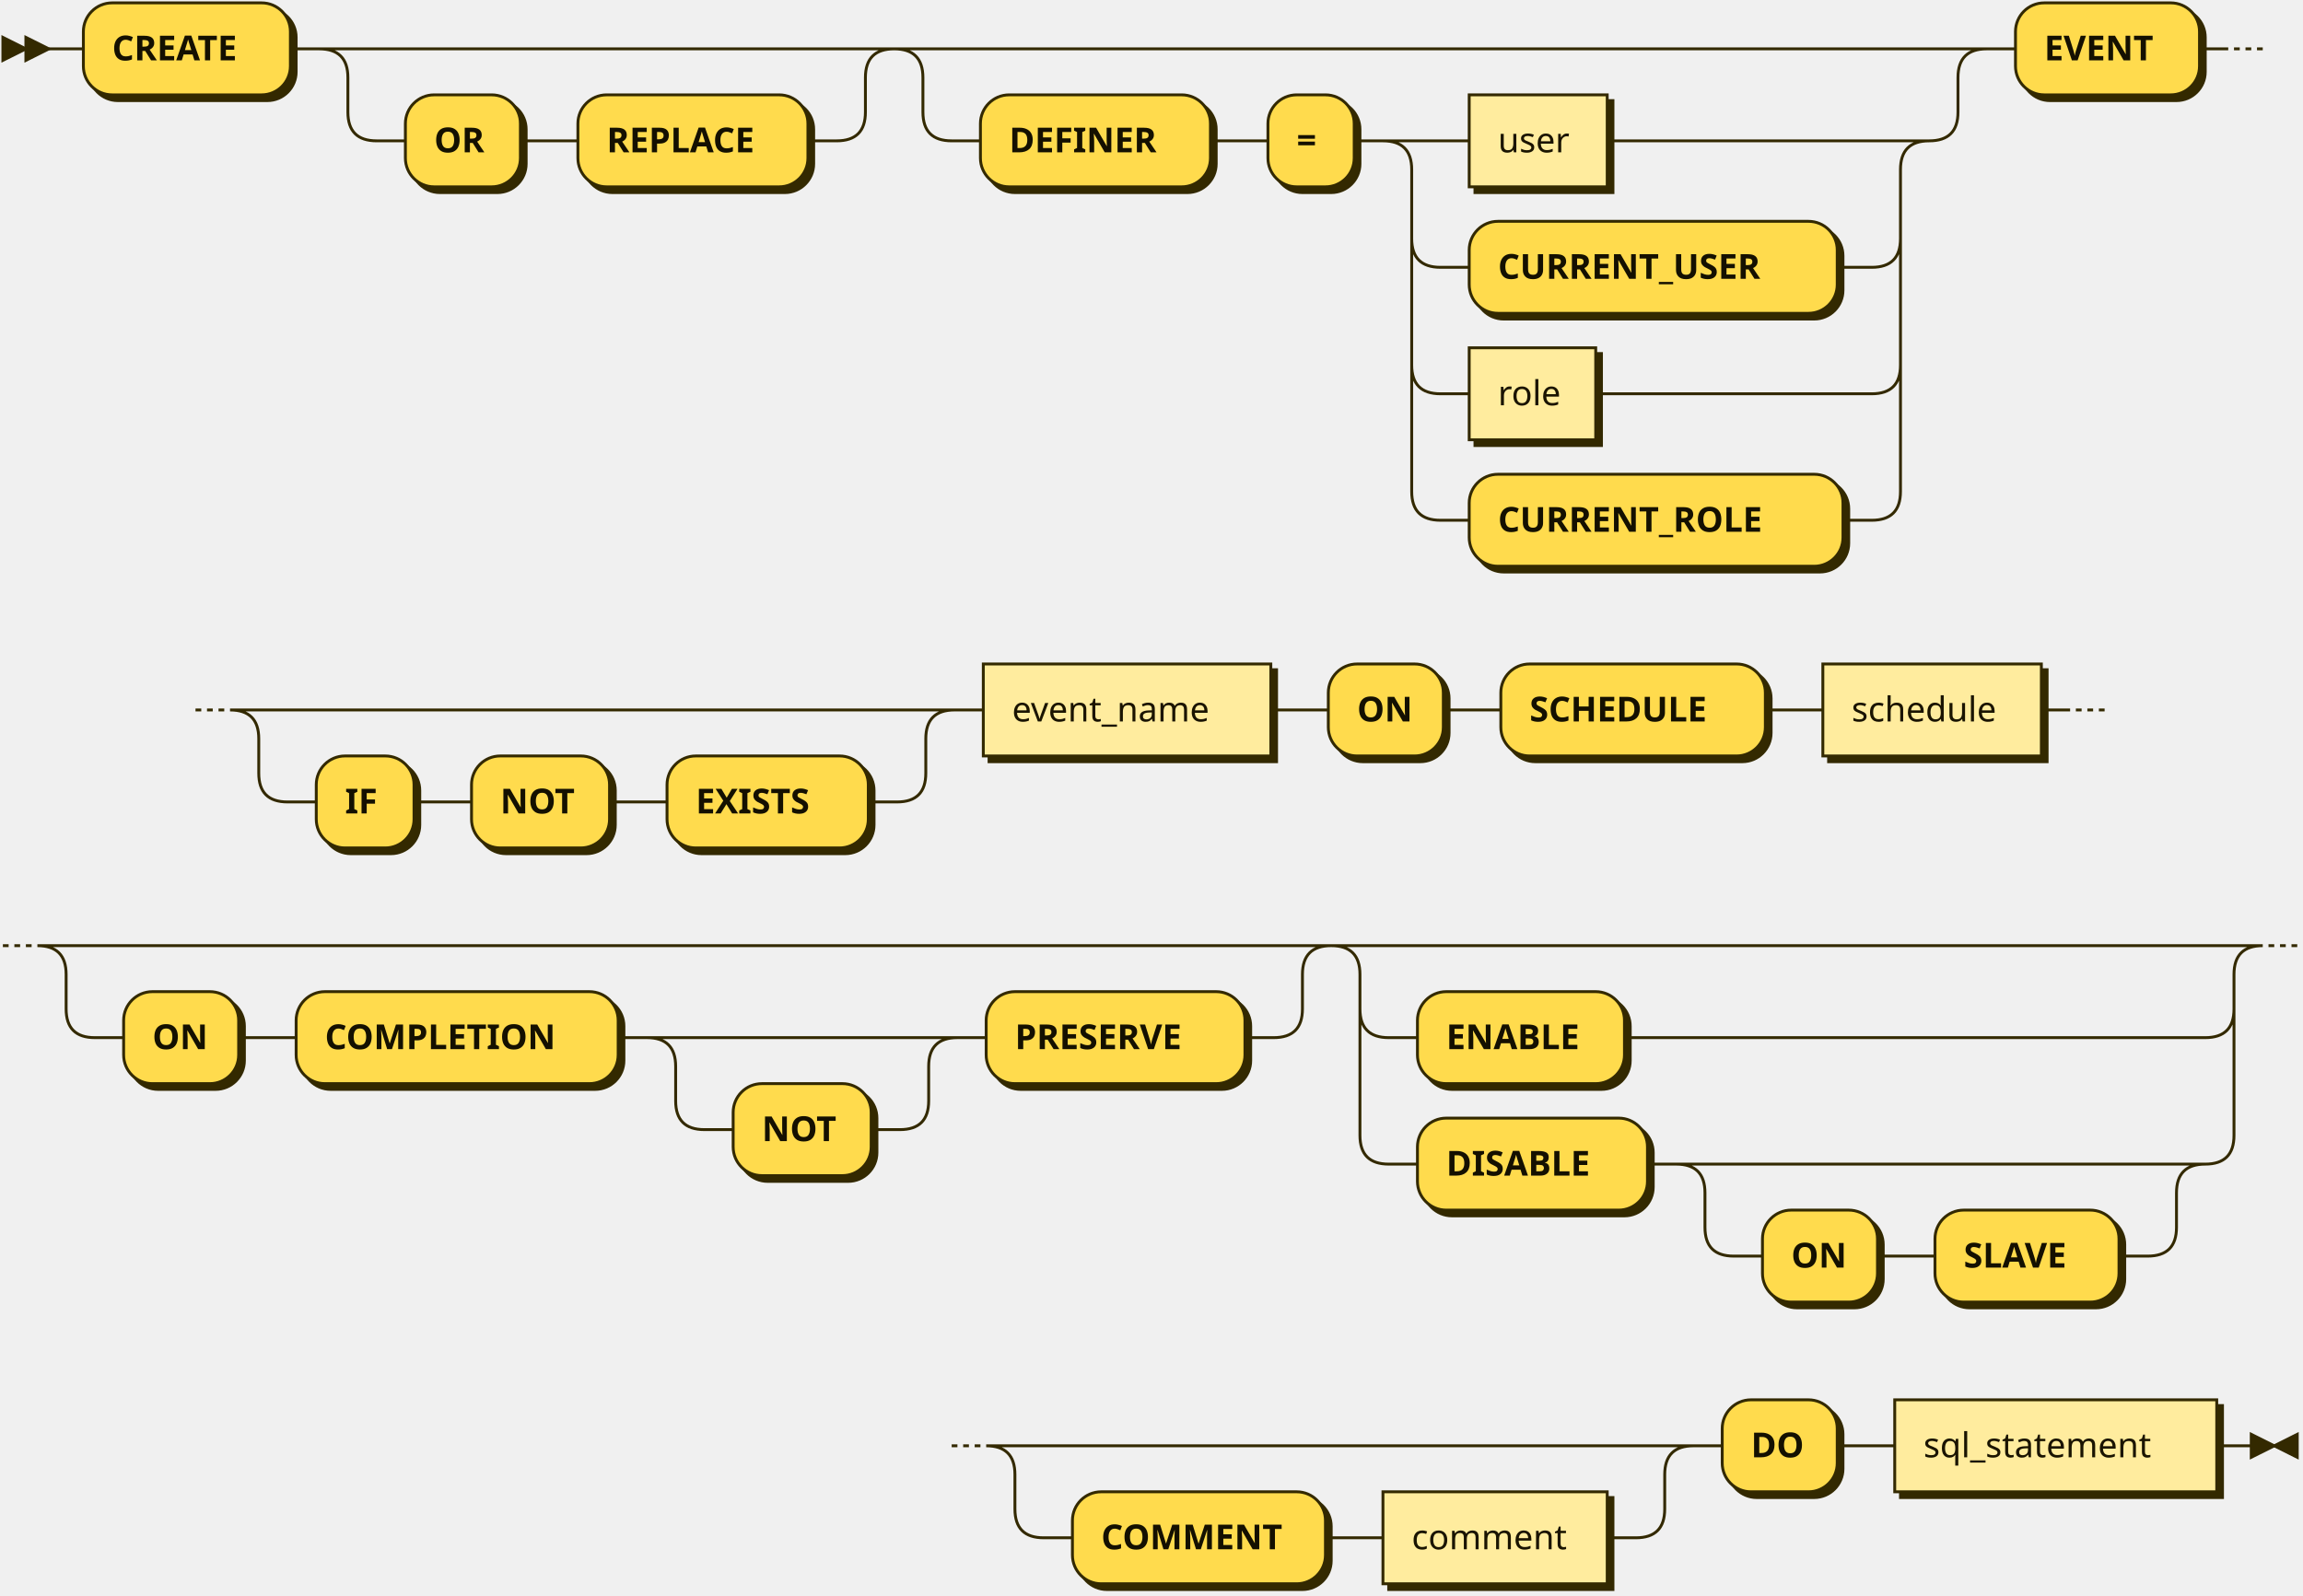
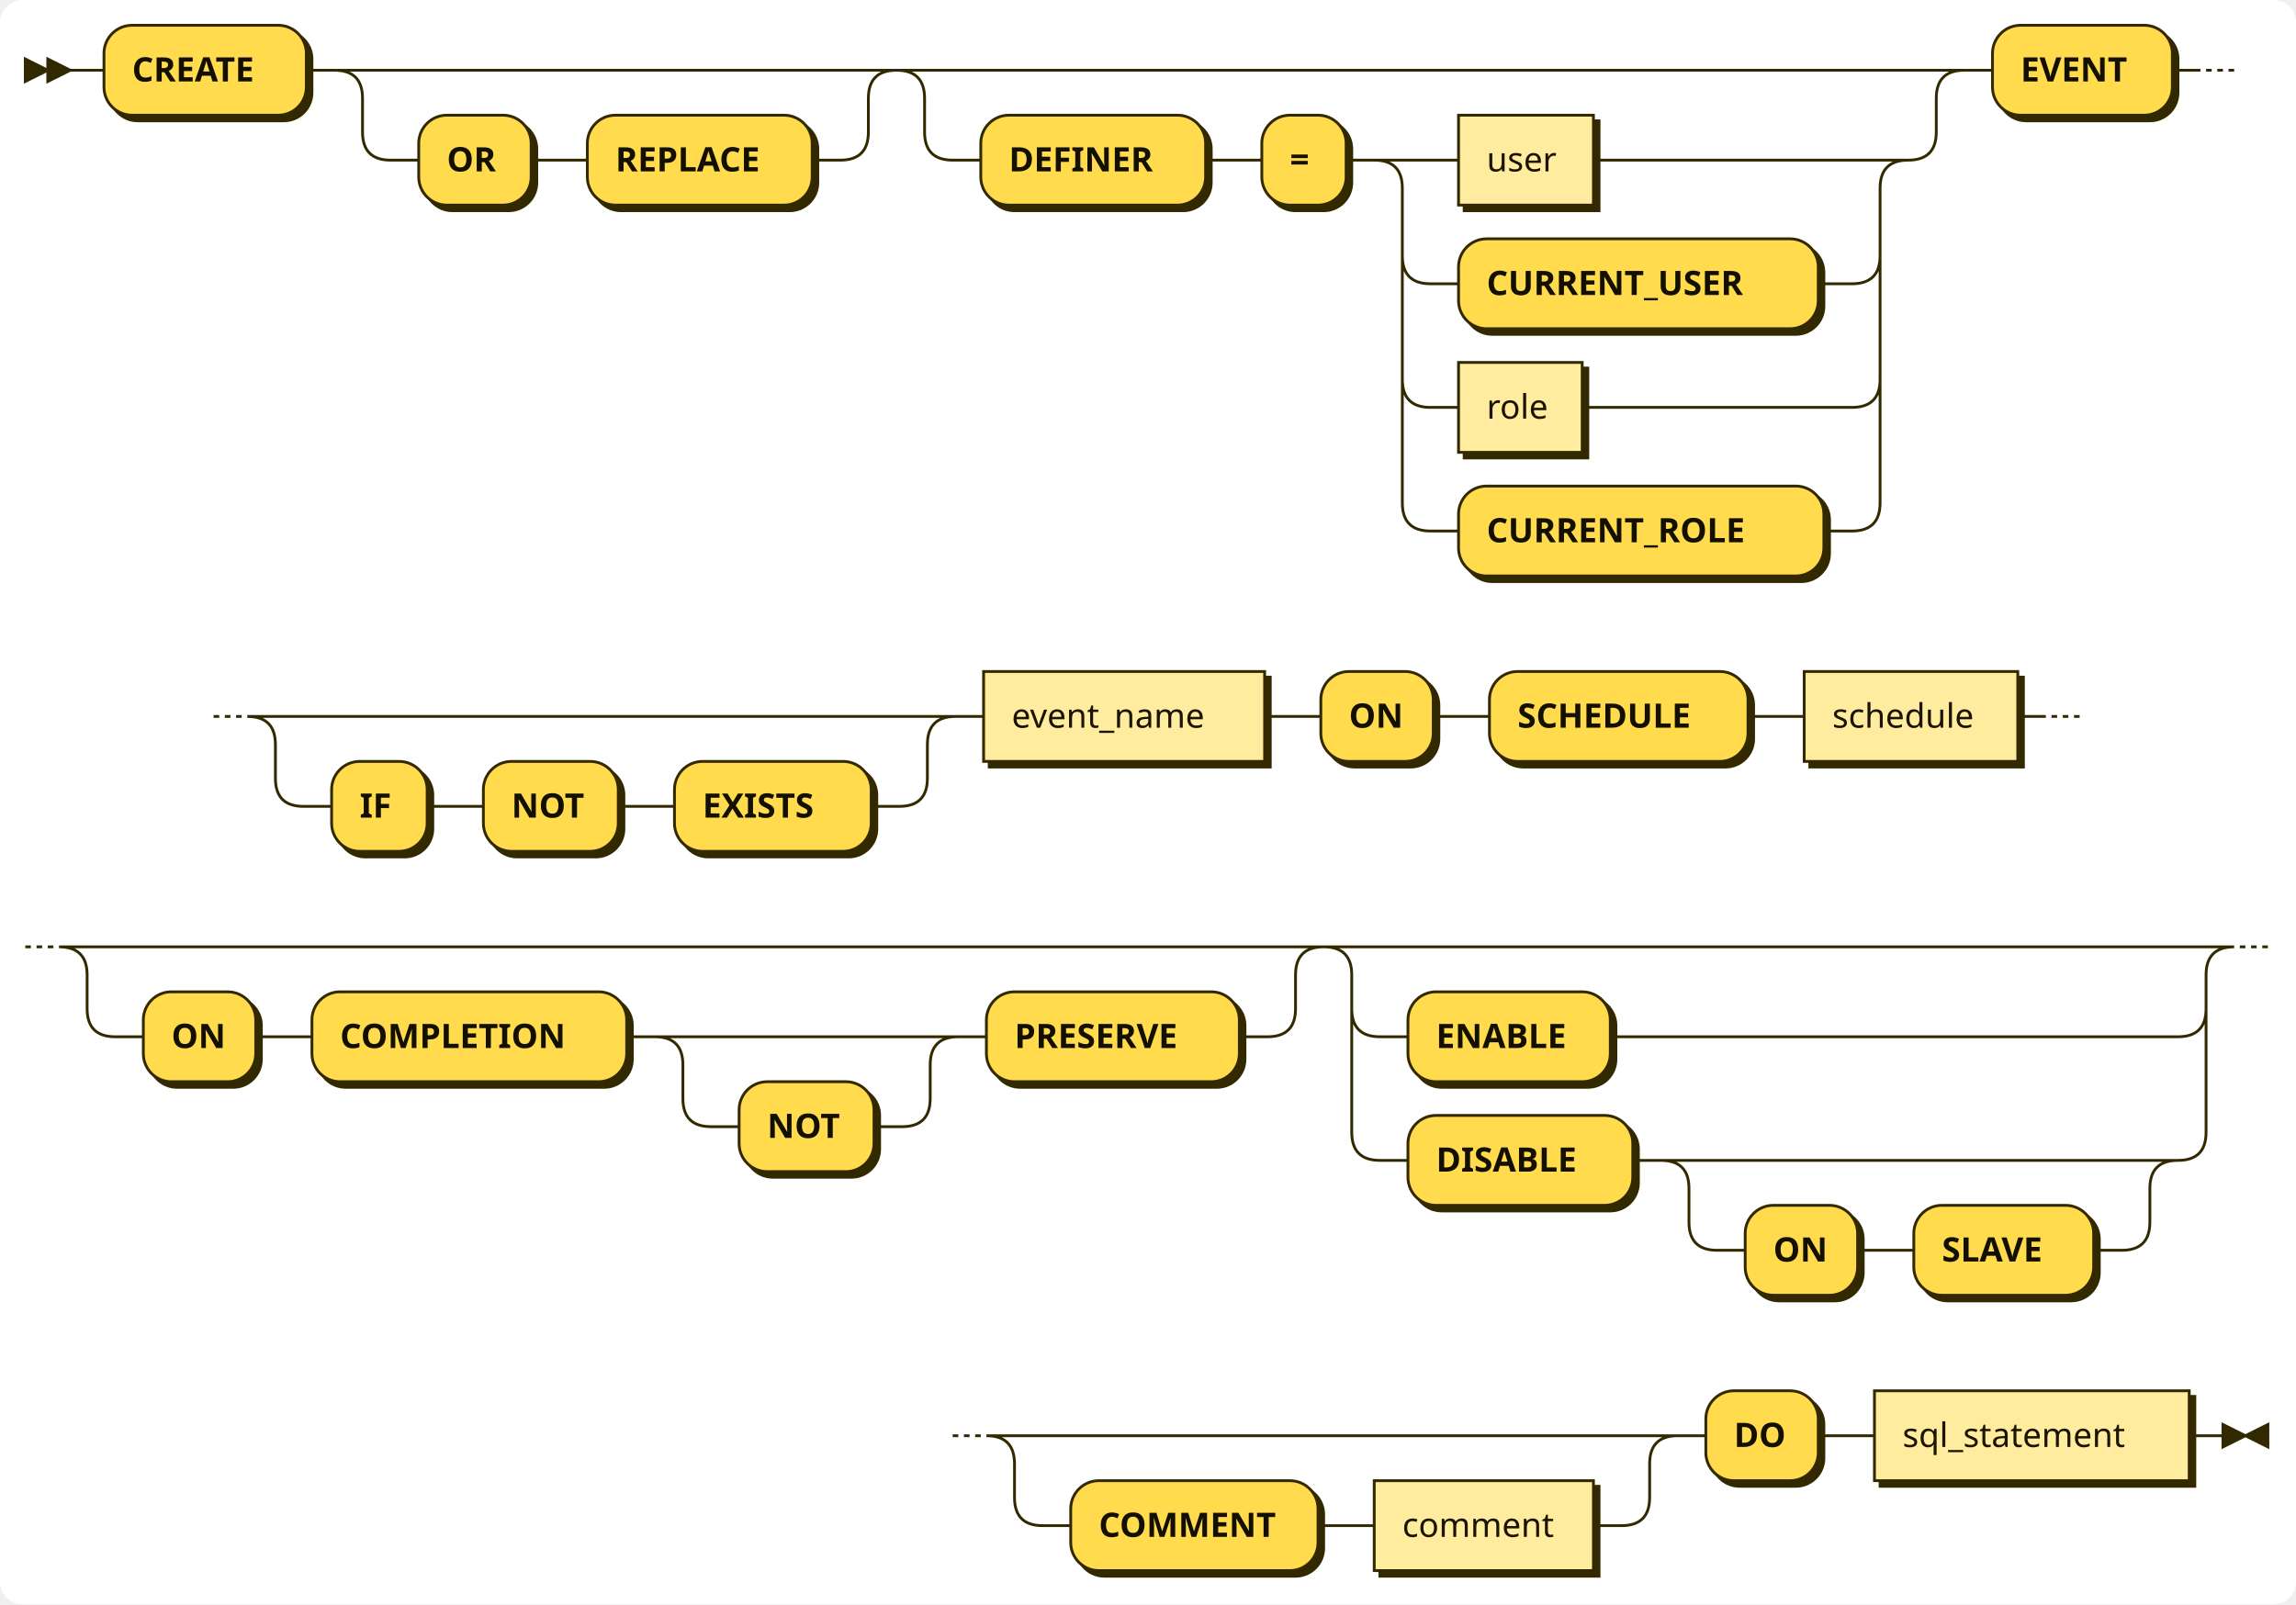
- <svg xmlns="http://www.w3.org/2000/svg" xmlns:xlink="http://www.w3.org/1999/xlink" width="801" height="555">
+ <svg xmlns="http://www.w3.org/2000/svg" xmlns:xlink="http://www.w3.org/1999/xlink" width="817" height="571">
  <defs>
    <style type="text/css">
    @namespace "http://www.w3.org/2000/svg";
    .line                 {fill: none; stroke: #332900; stroke-width: 1;}
    .bold-line            {stroke: #141000; shape-rendering: crispEdges; stroke-width: 2;}
    .thin-line            {stroke: #1F1800; shape-rendering: crispEdges}
    .filled               {fill: #332900; stroke: none;}
    text.terminal         {font-family: Verdana, Sans-serif;
                            font-size: 12px;
                            fill: #141000;
                            font-weight: bold;
                          }
    text.nonterminal      {font-family: Verdana, Sans-serif;
                            font-size: 12px;
                            fill: #1A1400;
                            font-weight: normal;
                          }
    text.regexp           {font-family: Verdana, Sans-serif;
                            font-size: 12px;
                            fill: #1F1800;
                            font-weight: normal;
                          }
    rect, circle, polygon {fill: #332900; stroke: #332900;}
    rect.terminal         {fill: #FFDB4D; stroke: #332900; stroke-width: 1;}
    rect.nonterminal      {fill: #FFEC9E; stroke: #332900; stroke-width: 1;}
    rect.text             {fill: none; stroke: none;}
    polygon.regexp        {fill: #FFF4C7; stroke: #332900; stroke-width: 1;}
  </style>
  </defs>
-   <polygon points="9 17 1 13 1 21" />
-   <polygon points="17 17 9 13 9 21" />
-   <rect x="31" y="3" width="72" height="32" rx="10" />
-   <rect x="29" y="1" width="72" height="32" class="terminal" rx="10" />
-   <text class="terminal" x="39" y="21">CREATE</text>
-   <rect x="143" y="35" width="40" height="32" rx="10" />
-   <rect x="141" y="33" width="40" height="32" class="terminal" rx="10" />
-   <text class="terminal" x="151" y="53">OR</text>
-   <rect x="203" y="35" width="80" height="32" rx="10" />
-   <rect x="201" y="33" width="80" height="32" class="terminal" rx="10" />
-   <text class="terminal" x="211" y="53">REPLACE</text>
-   <rect x="343" y="35" width="80" height="32" rx="10" />
-   <rect x="341" y="33" width="80" height="32" class="terminal" rx="10" />
-   <text class="terminal" x="351" y="53">DEFINER</text>
-   <rect x="443" y="35" width="30" height="32" rx="10" />
-   <rect x="441" y="33" width="30" height="32" class="terminal" rx="10" />
-   <text class="terminal" x="451" y="53">=</text>
-   <a xlink:href="#user" xlink:title="user">
-     <rect x="513" y="35" width="48" height="32" />
-     <rect x="511" y="33" width="48" height="32" class="nonterminal" />
-     <text class="nonterminal" x="521" y="53">user</text>
-   </a>
-   <rect x="513" y="79" width="128" height="32" rx="10" />
-   <rect x="511" y="77" width="128" height="32" class="terminal" rx="10" />
-   <text class="terminal" x="521" y="97">CURRENT_USER</text>
-   <a xlink:href="#role" xlink:title="role">
-     <rect x="513" y="123" width="44" height="32" />
-     <rect x="511" y="121" width="44" height="32" class="nonterminal" />
-     <text class="nonterminal" x="521" y="141">role</text>
-   </a>
-   <rect x="513" y="167" width="130" height="32" rx="10" />
-   <rect x="511" y="165" width="130" height="32" class="terminal" rx="10" />
-   <text class="terminal" x="521" y="185">CURRENT_ROLE</text>
-   <rect x="703" y="3" width="64" height="32" rx="10" />
-   <rect x="701" y="1" width="64" height="32" class="terminal" rx="10" />
-   <text class="terminal" x="711" y="21">EVENT</text>
-   <rect x="112" y="265" width="34" height="32" rx="10" />
-   <rect x="110" y="263" width="34" height="32" class="terminal" rx="10" />
-   <text class="terminal" x="120" y="283">IF</text>
-   <rect x="166" y="265" width="48" height="32" rx="10" />
-   <rect x="164" y="263" width="48" height="32" class="terminal" rx="10" />
-   <text class="terminal" x="174" y="283">NOT</text>
-   <rect x="234" y="265" width="70" height="32" rx="10" />
-   <rect x="232" y="263" width="70" height="32" class="terminal" rx="10" />
-   <text class="terminal" x="242" y="283">EXISTS</text>
-   <a xlink:href="#event_name" xlink:title="event_name">
-     <rect x="344" y="233" width="100" height="32" />
-     <rect x="342" y="231" width="100" height="32" class="nonterminal" />
-     <text class="nonterminal" x="352" y="251">event_name</text>
-   </a>
-   <rect x="464" y="233" width="40" height="32" rx="10" />
-   <rect x="462" y="231" width="40" height="32" class="terminal" rx="10" />
-   <text class="terminal" x="472" y="251">ON</text>
-   <rect x="524" y="233" width="92" height="32" rx="10" />
-   <rect x="522" y="231" width="92" height="32" class="terminal" rx="10" />
-   <text class="terminal" x="532" y="251">SCHEDULE</text>
-   <a xlink:href="#schedule" xlink:title="schedule">
-     <rect x="636" y="233" width="76" height="32" />
-     <rect x="634" y="231" width="76" height="32" class="nonterminal" />
-     <text class="nonterminal" x="644" y="251">schedule</text>
-   </a>
-   <rect x="45" y="347" width="40" height="32" rx="10" />
-   <rect x="43" y="345" width="40" height="32" class="terminal" rx="10" />
-   <text class="terminal" x="53" y="365">ON</text>
-   <rect x="105" y="347" width="112" height="32" rx="10" />
-   <rect x="103" y="345" width="112" height="32" class="terminal" rx="10" />
-   <text class="terminal" x="113" y="365">COMPLETION</text>
-   <rect x="257" y="379" width="48" height="32" rx="10" />
-   <rect x="255" y="377" width="48" height="32" class="terminal" rx="10" />
-   <text class="terminal" x="265" y="397">NOT</text>
-   <rect x="345" y="347" width="90" height="32" rx="10" />
-   <rect x="343" y="345" width="90" height="32" class="terminal" rx="10" />
-   <text class="terminal" x="353" y="365">PRESERVE</text>
-   <rect x="495" y="347" width="72" height="32" rx="10" />
-   <rect x="493" y="345" width="72" height="32" class="terminal" rx="10" />
-   <text class="terminal" x="503" y="365">ENABLE</text>
-   <rect x="495" y="391" width="80" height="32" rx="10" />
-   <rect x="493" y="389" width="80" height="32" class="terminal" rx="10" />
-   <text class="terminal" x="503" y="409">DISABLE</text>
-   <rect x="615" y="423" width="40" height="32" rx="10" />
-   <rect x="613" y="421" width="40" height="32" class="terminal" rx="10" />
-   <text class="terminal" x="623" y="441">ON</text>
-   <rect x="675" y="423" width="64" height="32" rx="10" />
-   <rect x="673" y="421" width="64" height="32" class="terminal" rx="10" />
-   <text class="terminal" x="683" y="441">SLAVE</text>
-   <rect x="375" y="521" width="88" height="32" rx="10" />
-   <rect x="373" y="519" width="88" height="32" class="terminal" rx="10" />
-   <text class="terminal" x="383" y="539">COMMENT</text>
-   <a xlink:href="#comment" xlink:title="comment">
-     <rect x="483" y="521" width="78" height="32" />
-     <rect x="481" y="519" width="78" height="32" class="nonterminal" />
-     <text class="nonterminal" x="491" y="539">comment</text>
-   </a>
-   <rect x="601" y="489" width="40" height="32" rx="10" />
-   <rect x="599" y="487" width="40" height="32" class="terminal" rx="10" />
-   <text class="terminal" x="609" y="507">DO</text>
-   <a xlink:href="#sql_statement" xlink:title="sql_statement">
-     <rect x="661" y="489" width="112" height="32" />
-     <rect x="659" y="487" width="112" height="32" class="nonterminal" />
-     <text class="nonterminal" x="669" y="507">sql_statement</text>
-   </a>
-   <path class="line" d="m17 17 h2 m0 0 h10 m72 0 h10 m20 0 h10 m0 0 h150 m-180 0 h20 m160 0 h20 m-200 0 q10 0 10 10 m180 0 q0 -10 10 -10 m-190 10 v12 m180 0 v-12 m-180 12 q0 10 10 10 m160 0 q10 0 10 -10 m-170 10 h10 m40 0 h10 m0 0 h10 m80 0 h10 m40 -32 h10 m0 0 h330 m-360 0 h20 m340 0 h20 m-380 0 q10 0 10 10 m360 0 q0 -10 10 -10 m-370 10 v12 m360 0 v-12 m-360 12 q0 10 10 10 m340 0 q10 0 10 -10 m-350 10 h10 m80 0 h10 m0 0 h10 m30 0 h10 m20 0 h10 m48 0 h10 m0 0 h82 m-170 0 h20 m150 0 h20 m-190 0 q10 0 10 10 m170 0 q0 -10 10 -10 m-180 10 v24 m170 0 v-24 m-170 24 q0 10 10 10 m150 0 q10 0 10 -10 m-160 10 h10 m128 0 h10 m0 0 h2 m-160 -10 v20 m170 0 v-20 m-170 20 v24 m170 0 v-24 m-170 24 q0 10 10 10 m150 0 q10 0 10 -10 m-160 10 h10 m44 0 h10 m0 0 h86 m-160 -10 v20 m170 0 v-20 m-170 20 v24 m170 0 v-24 m-170 24 q0 10 10 10 m150 0 q10 0 10 -10 m-160 10 h10 m130 0 h10 m40 -164 h10 m64 0 h10 m2 0 l2 0 m2 0 l2 0 m2 0 l2 0 m-719 230 l2 0 m2 0 l2 0 m2 0 l2 0 m22 0 h10 m0 0 h202 m-232 0 h20 m212 0 h20 m-252 0 q10 0 10 10 m232 0 q0 -10 10 -10 m-242 10 v12 m232 0 v-12 m-232 12 q0 10 10 10 m212 0 q10 0 10 -10 m-222 10 h10 m34 0 h10 m0 0 h10 m48 0 h10 m0 0 h10 m70 0 h10 m20 -32 h10 m100 0 h10 m0 0 h10 m40 0 h10 m0 0 h10 m92 0 h10 m0 0 h10 m76 0 h10 m2 0 l2 0 m2 0 l2 0 m2 0 l2 0 m-731 82 l2 0 m2 0 l2 0 m2 0 l2 0 m22 0 h10 m0 0 h400 m-430 0 h20 m410 0 h20 m-450 0 q10 0 10 10 m430 0 q0 -10 10 -10 m-440 10 v12 m430 0 v-12 m-430 12 q0 10 10 10 m410 0 q10 0 10 -10 m-420 10 h10 m40 0 h10 m0 0 h10 m112 0 h10 m20 0 h10 m0 0 h58 m-88 0 h20 m68 0 h20 m-108 0 q10 0 10 10 m88 0 q0 -10 10 -10 m-98 10 v12 m88 0 v-12 m-88 12 q0 10 10 10 m68 0 q10 0 10 -10 m-78 10 h10 m48 0 h10 m20 -32 h10 m90 0 h10 m40 -32 h10 m0 0 h274 m-304 0 h20 m284 0 h20 m-324 0 q10 0 10 10 m304 0 q0 -10 10 -10 m-314 10 v12 m304 0 v-12 m-304 12 q0 10 10 10 m284 0 q10 0 10 -10 m-294 10 h10 m72 0 h10 m0 0 h192 m-294 -10 v20 m304 0 v-20 m-304 20 v24 m304 0 v-24 m-304 24 q0 10 10 10 m284 0 q10 0 10 -10 m-294 10 h10 m80 0 h10 m20 0 h10 m0 0 h134 m-164 0 h20 m144 0 h20 m-184 0 q10 0 10 10 m164 0 q0 -10 10 -10 m-174 10 v12 m164 0 v-12 m-164 12 q0 10 10 10 m144 0 q10 0 10 -10 m-154 10 h10 m40 0 h10 m0 0 h10 m64 0 h10 m42 -108 l2 0 m2 0 l2 0 m2 0 l2 0 m-468 174 l2 0 m2 0 l2 0 m2 0 l2 0 m22 0 h10 m0 0 h196 m-226 0 h20 m206 0 h20 m-246 0 q10 0 10 10 m226 0 q0 -10 10 -10 m-236 10 v12 m226 0 v-12 m-226 12 q0 10 10 10 m206 0 q10 0 10 -10 m-216 10 h10 m88 0 h10 m0 0 h10 m78 0 h10 m20 -32 h10 m40 0 h10 m0 0 h10 m112 0 h10 m3 0 h-3" />
-   <polygon points="791 503 799 499 799 507" />
-   <polygon points="791 503 783 499 783 507" />
+   <rect class="plate" width="100%" height="100%" rx="8" style="fill: #FFFFFF; stroke: none" />
+   <g transform="translate(8 8)">
+     <polygon points="9 17 1 13 1 21" />
+     <polygon points="17 17 9 13 9 21" />
+     <rect x="31" y="3" width="72" height="32" rx="10" />
+     <rect x="29" y="1" width="72" height="32" class="terminal" rx="10" />
+     <text class="terminal" x="39" y="21">CREATE</text>
+     <rect x="143" y="35" width="40" height="32" rx="10" />
+     <rect x="141" y="33" width="40" height="32" class="terminal" rx="10" />
+     <text class="terminal" x="151" y="53">OR</text>
+     <rect x="203" y="35" width="80" height="32" rx="10" />
+     <rect x="201" y="33" width="80" height="32" class="terminal" rx="10" />
+     <text class="terminal" x="211" y="53">REPLACE</text>
+     <rect x="343" y="35" width="80" height="32" rx="10" />
+     <rect x="341" y="33" width="80" height="32" class="terminal" rx="10" />
+     <text class="terminal" x="351" y="53">DEFINER</text>
+     <rect x="443" y="35" width="30" height="32" rx="10" />
+     <rect x="441" y="33" width="30" height="32" class="terminal" rx="10" />
+     <text class="terminal" x="451" y="53">=</text>
+     <a xlink:href="#user" xlink:title="user">
+       <rect x="513" y="35" width="48" height="32" />
+       <rect x="511" y="33" width="48" height="32" class="nonterminal" />
+       <text class="nonterminal" x="521" y="53">user</text>
+     </a>
+     <rect x="513" y="79" width="128" height="32" rx="10" />
+     <rect x="511" y="77" width="128" height="32" class="terminal" rx="10" />
+     <text class="terminal" x="521" y="97">CURRENT_USER</text>
+     <a xlink:href="#role" xlink:title="role">
+       <rect x="513" y="123" width="44" height="32" />
+       <rect x="511" y="121" width="44" height="32" class="nonterminal" />
+       <text class="nonterminal" x="521" y="141">role</text>
+     </a>
+     <rect x="513" y="167" width="130" height="32" rx="10" />
+     <rect x="511" y="165" width="130" height="32" class="terminal" rx="10" />
+     <text class="terminal" x="521" y="185">CURRENT_ROLE</text>
+     <rect x="703" y="3" width="64" height="32" rx="10" />
+     <rect x="701" y="1" width="64" height="32" class="terminal" rx="10" />
+     <text class="terminal" x="711" y="21">EVENT</text>
+     <rect x="112" y="265" width="34" height="32" rx="10" />
+     <rect x="110" y="263" width="34" height="32" class="terminal" rx="10" />
+     <text class="terminal" x="120" y="283">IF</text>
+     <rect x="166" y="265" width="48" height="32" rx="10" />
+     <rect x="164" y="263" width="48" height="32" class="terminal" rx="10" />
+     <text class="terminal" x="174" y="283">NOT</text>
+     <rect x="234" y="265" width="70" height="32" rx="10" />
+     <rect x="232" y="263" width="70" height="32" class="terminal" rx="10" />
+     <text class="terminal" x="242" y="283">EXISTS</text>
+     <a xlink:href="#event_name" xlink:title="event_name">
+       <rect x="344" y="233" width="100" height="32" />
+       <rect x="342" y="231" width="100" height="32" class="nonterminal" />
+       <text class="nonterminal" x="352" y="251">event_name</text>
+     </a>
+     <rect x="464" y="233" width="40" height="32" rx="10" />
+     <rect x="462" y="231" width="40" height="32" class="terminal" rx="10" />
+     <text class="terminal" x="472" y="251">ON</text>
+     <rect x="524" y="233" width="92" height="32" rx="10" />
+     <rect x="522" y="231" width="92" height="32" class="terminal" rx="10" />
+     <text class="terminal" x="532" y="251">SCHEDULE</text>
+     <a xlink:href="#schedule" xlink:title="schedule">
+       <rect x="636" y="233" width="76" height="32" />
+       <rect x="634" y="231" width="76" height="32" class="nonterminal" />
+       <text class="nonterminal" x="644" y="251">schedule</text>
+     </a>
+     <rect x="45" y="347" width="40" height="32" rx="10" />
+     <rect x="43" y="345" width="40" height="32" class="terminal" rx="10" />
+     <text class="terminal" x="53" y="365">ON</text>
+     <rect x="105" y="347" width="112" height="32" rx="10" />
+     <rect x="103" y="345" width="112" height="32" class="terminal" rx="10" />
+     <text class="terminal" x="113" y="365">COMPLETION</text>
+     <rect x="257" y="379" width="48" height="32" rx="10" />
+     <rect x="255" y="377" width="48" height="32" class="terminal" rx="10" />
+     <text class="terminal" x="265" y="397">NOT</text>
+     <rect x="345" y="347" width="90" height="32" rx="10" />
+     <rect x="343" y="345" width="90" height="32" class="terminal" rx="10" />
+     <text class="terminal" x="353" y="365">PRESERVE</text>
+     <rect x="495" y="347" width="72" height="32" rx="10" />
+     <rect x="493" y="345" width="72" height="32" class="terminal" rx="10" />
+     <text class="terminal" x="503" y="365">ENABLE</text>
+     <rect x="495" y="391" width="80" height="32" rx="10" />
+     <rect x="493" y="389" width="80" height="32" class="terminal" rx="10" />
+     <text class="terminal" x="503" y="409">DISABLE</text>
+     <rect x="615" y="423" width="40" height="32" rx="10" />
+     <rect x="613" y="421" width="40" height="32" class="terminal" rx="10" />
+     <text class="terminal" x="623" y="441">ON</text>
+     <rect x="675" y="423" width="64" height="32" rx="10" />
+     <rect x="673" y="421" width="64" height="32" class="terminal" rx="10" />
+     <text class="terminal" x="683" y="441">SLAVE</text>
+     <rect x="375" y="521" width="88" height="32" rx="10" />
+     <rect x="373" y="519" width="88" height="32" class="terminal" rx="10" />
+     <text class="terminal" x="383" y="539">COMMENT</text>
+     <a xlink:href="#comment" xlink:title="comment">
+       <rect x="483" y="521" width="78" height="32" />
+       <rect x="481" y="519" width="78" height="32" class="nonterminal" />
+       <text class="nonterminal" x="491" y="539">comment</text>
+     </a>
+     <rect x="601" y="489" width="40" height="32" rx="10" />
+     <rect x="599" y="487" width="40" height="32" class="terminal" rx="10" />
+     <text class="terminal" x="609" y="507">DO</text>
+     <a xlink:href="#sql_statement" xlink:title="sql_statement">
+       <rect x="661" y="489" width="112" height="32" />
+       <rect x="659" y="487" width="112" height="32" class="nonterminal" />
+       <text class="nonterminal" x="669" y="507">sql_statement</text>
+     </a>
+     <path class="line" d="m17 17 h2 m0 0 h10 m72 0 h10 m20 0 h10 m0 0 h150 m-180 0 h20 m160 0 h20 m-200 0 q10 0 10 10 m180 0 q0 -10 10 -10 m-190 10 v12 m180 0 v-12 m-180 12 q0 10 10 10 m160 0 q10 0 10 -10 m-170 10 h10 m40 0 h10 m0 0 h10 m80 0 h10 m40 -32 h10 m0 0 h330 m-360 0 h20 m340 0 h20 m-380 0 q10 0 10 10 m360 0 q0 -10 10 -10 m-370 10 v12 m360 0 v-12 m-360 12 q0 10 10 10 m340 0 q10 0 10 -10 m-350 10 h10 m80 0 h10 m0 0 h10 m30 0 h10 m20 0 h10 m48 0 h10 m0 0 h82 m-170 0 h20 m150 0 h20 m-190 0 q10 0 10 10 m170 0 q0 -10 10 -10 m-180 10 v24 m170 0 v-24 m-170 24 q0 10 10 10 m150 0 q10 0 10 -10 m-160 10 h10 m128 0 h10 m0 0 h2 m-160 -10 v20 m170 0 v-20 m-170 20 v24 m170 0 v-24 m-170 24 q0 10 10 10 m150 0 q10 0 10 -10 m-160 10 h10 m44 0 h10 m0 0 h86 m-160 -10 v20 m170 0 v-20 m-170 20 v24 m170 0 v-24 m-170 24 q0 10 10 10 m150 0 q10 0 10 -10 m-160 10 h10 m130 0 h10 m40 -164 h10 m64 0 h10 m2 0 l2 0 m2 0 l2 0 m2 0 l2 0 m-719 230 l2 0 m2 0 l2 0 m2 0 l2 0 m22 0 h10 m0 0 h202 m-232 0 h20 m212 0 h20 m-252 0 q10 0 10 10 m232 0 q0 -10 10 -10 m-242 10 v12 m232 0 v-12 m-232 12 q0 10 10 10 m212 0 q10 0 10 -10 m-222 10 h10 m34 0 h10 m0 0 h10 m48 0 h10 m0 0 h10 m70 0 h10 m20 -32 h10 m100 0 h10 m0 0 h10 m40 0 h10 m0 0 h10 m92 0 h10 m0 0 h10 m76 0 h10 m2 0 l2 0 m2 0 l2 0 m2 0 l2 0 m-731 82 l2 0 m2 0 l2 0 m2 0 l2 0 m22 0 h10 m0 0 h400 m-430 0 h20 m410 0 h20 m-450 0 q10 0 10 10 m430 0 q0 -10 10 -10 m-440 10 v12 m430 0 v-12 m-430 12 q0 10 10 10 m410 0 q10 0 10 -10 m-420 10 h10 m40 0 h10 m0 0 h10 m112 0 h10 m20 0 h10 m0 0 h58 m-88 0 h20 m68 0 h20 m-108 0 q10 0 10 10 m88 0 q0 -10 10 -10 m-98 10 v12 m88 0 v-12 m-88 12 q0 10 10 10 m68 0 q10 0 10 -10 m-78 10 h10 m48 0 h10 m20 -32 h10 m90 0 h10 m40 -32 h10 m0 0 h274 m-304 0 h20 m284 0 h20 m-324 0 q10 0 10 10 m304 0 q0 -10 10 -10 m-314 10 v12 m304 0 v-12 m-304 12 q0 10 10 10 m284 0 q10 0 10 -10 m-294 10 h10 m72 0 h10 m0 0 h192 m-294 -10 v20 m304 0 v-20 m-304 20 v24 m304 0 v-24 m-304 24 q0 10 10 10 m284 0 q10 0 10 -10 m-294 10 h10 m80 0 h10 m20 0 h10 m0 0 h134 m-164 0 h20 m144 0 h20 m-184 0 q10 0 10 10 m164 0 q0 -10 10 -10 m-174 10 v12 m164 0 v-12 m-164 12 q0 10 10 10 m144 0 q10 0 10 -10 m-154 10 h10 m40 0 h10 m0 0 h10 m64 0 h10 m42 -108 l2 0 m2 0 l2 0 m2 0 l2 0 m-468 174 l2 0 m2 0 l2 0 m2 0 l2 0 m22 0 h10 m0 0 h196 m-226 0 h20 m206 0 h20 m-246 0 q10 0 10 10 m226 0 q0 -10 10 -10 m-236 10 v12 m226 0 v-12 m-226 12 q0 10 10 10 m206 0 q10 0 10 -10 m-216 10 h10 m88 0 h10 m0 0 h10 m78 0 h10 m20 -32 h10 m40 0 h10 m0 0 h10 m112 0 h10 m3 0 h-3" />
+     <polygon points="791 503 799 499 799 507" />
+     <polygon points="791 503 783 499 783 507" />
+   </g>
</svg>
